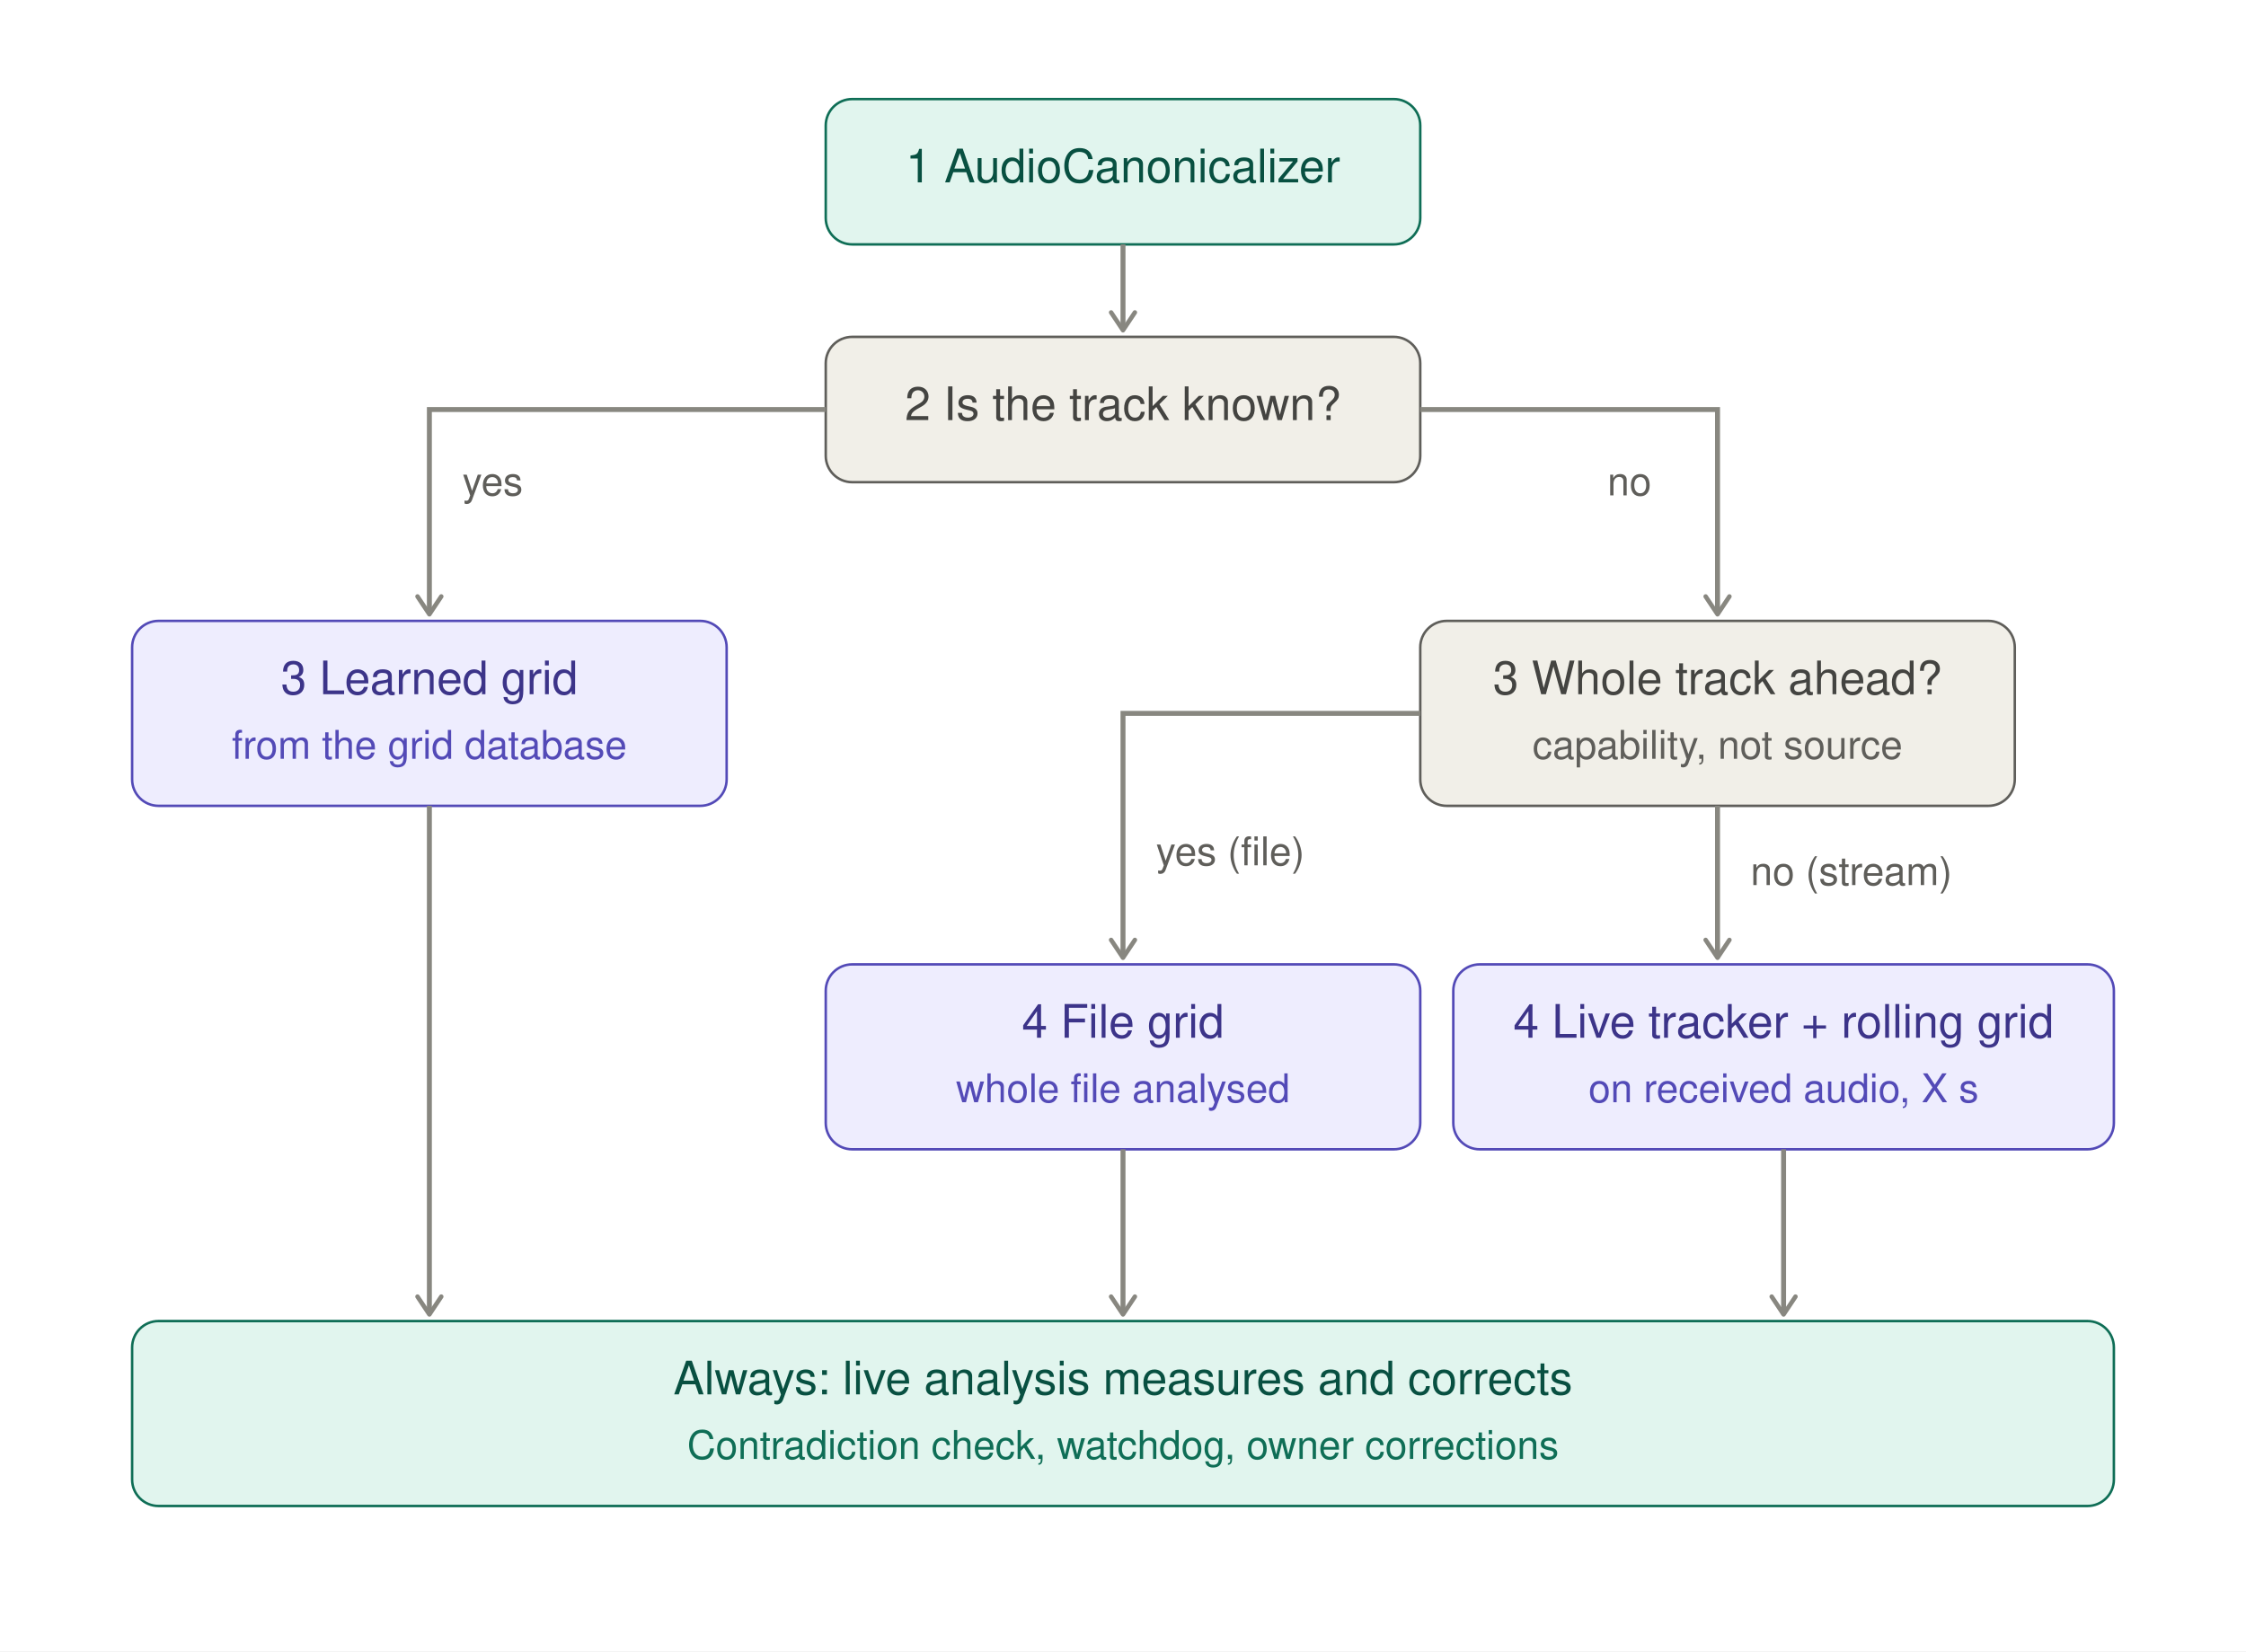
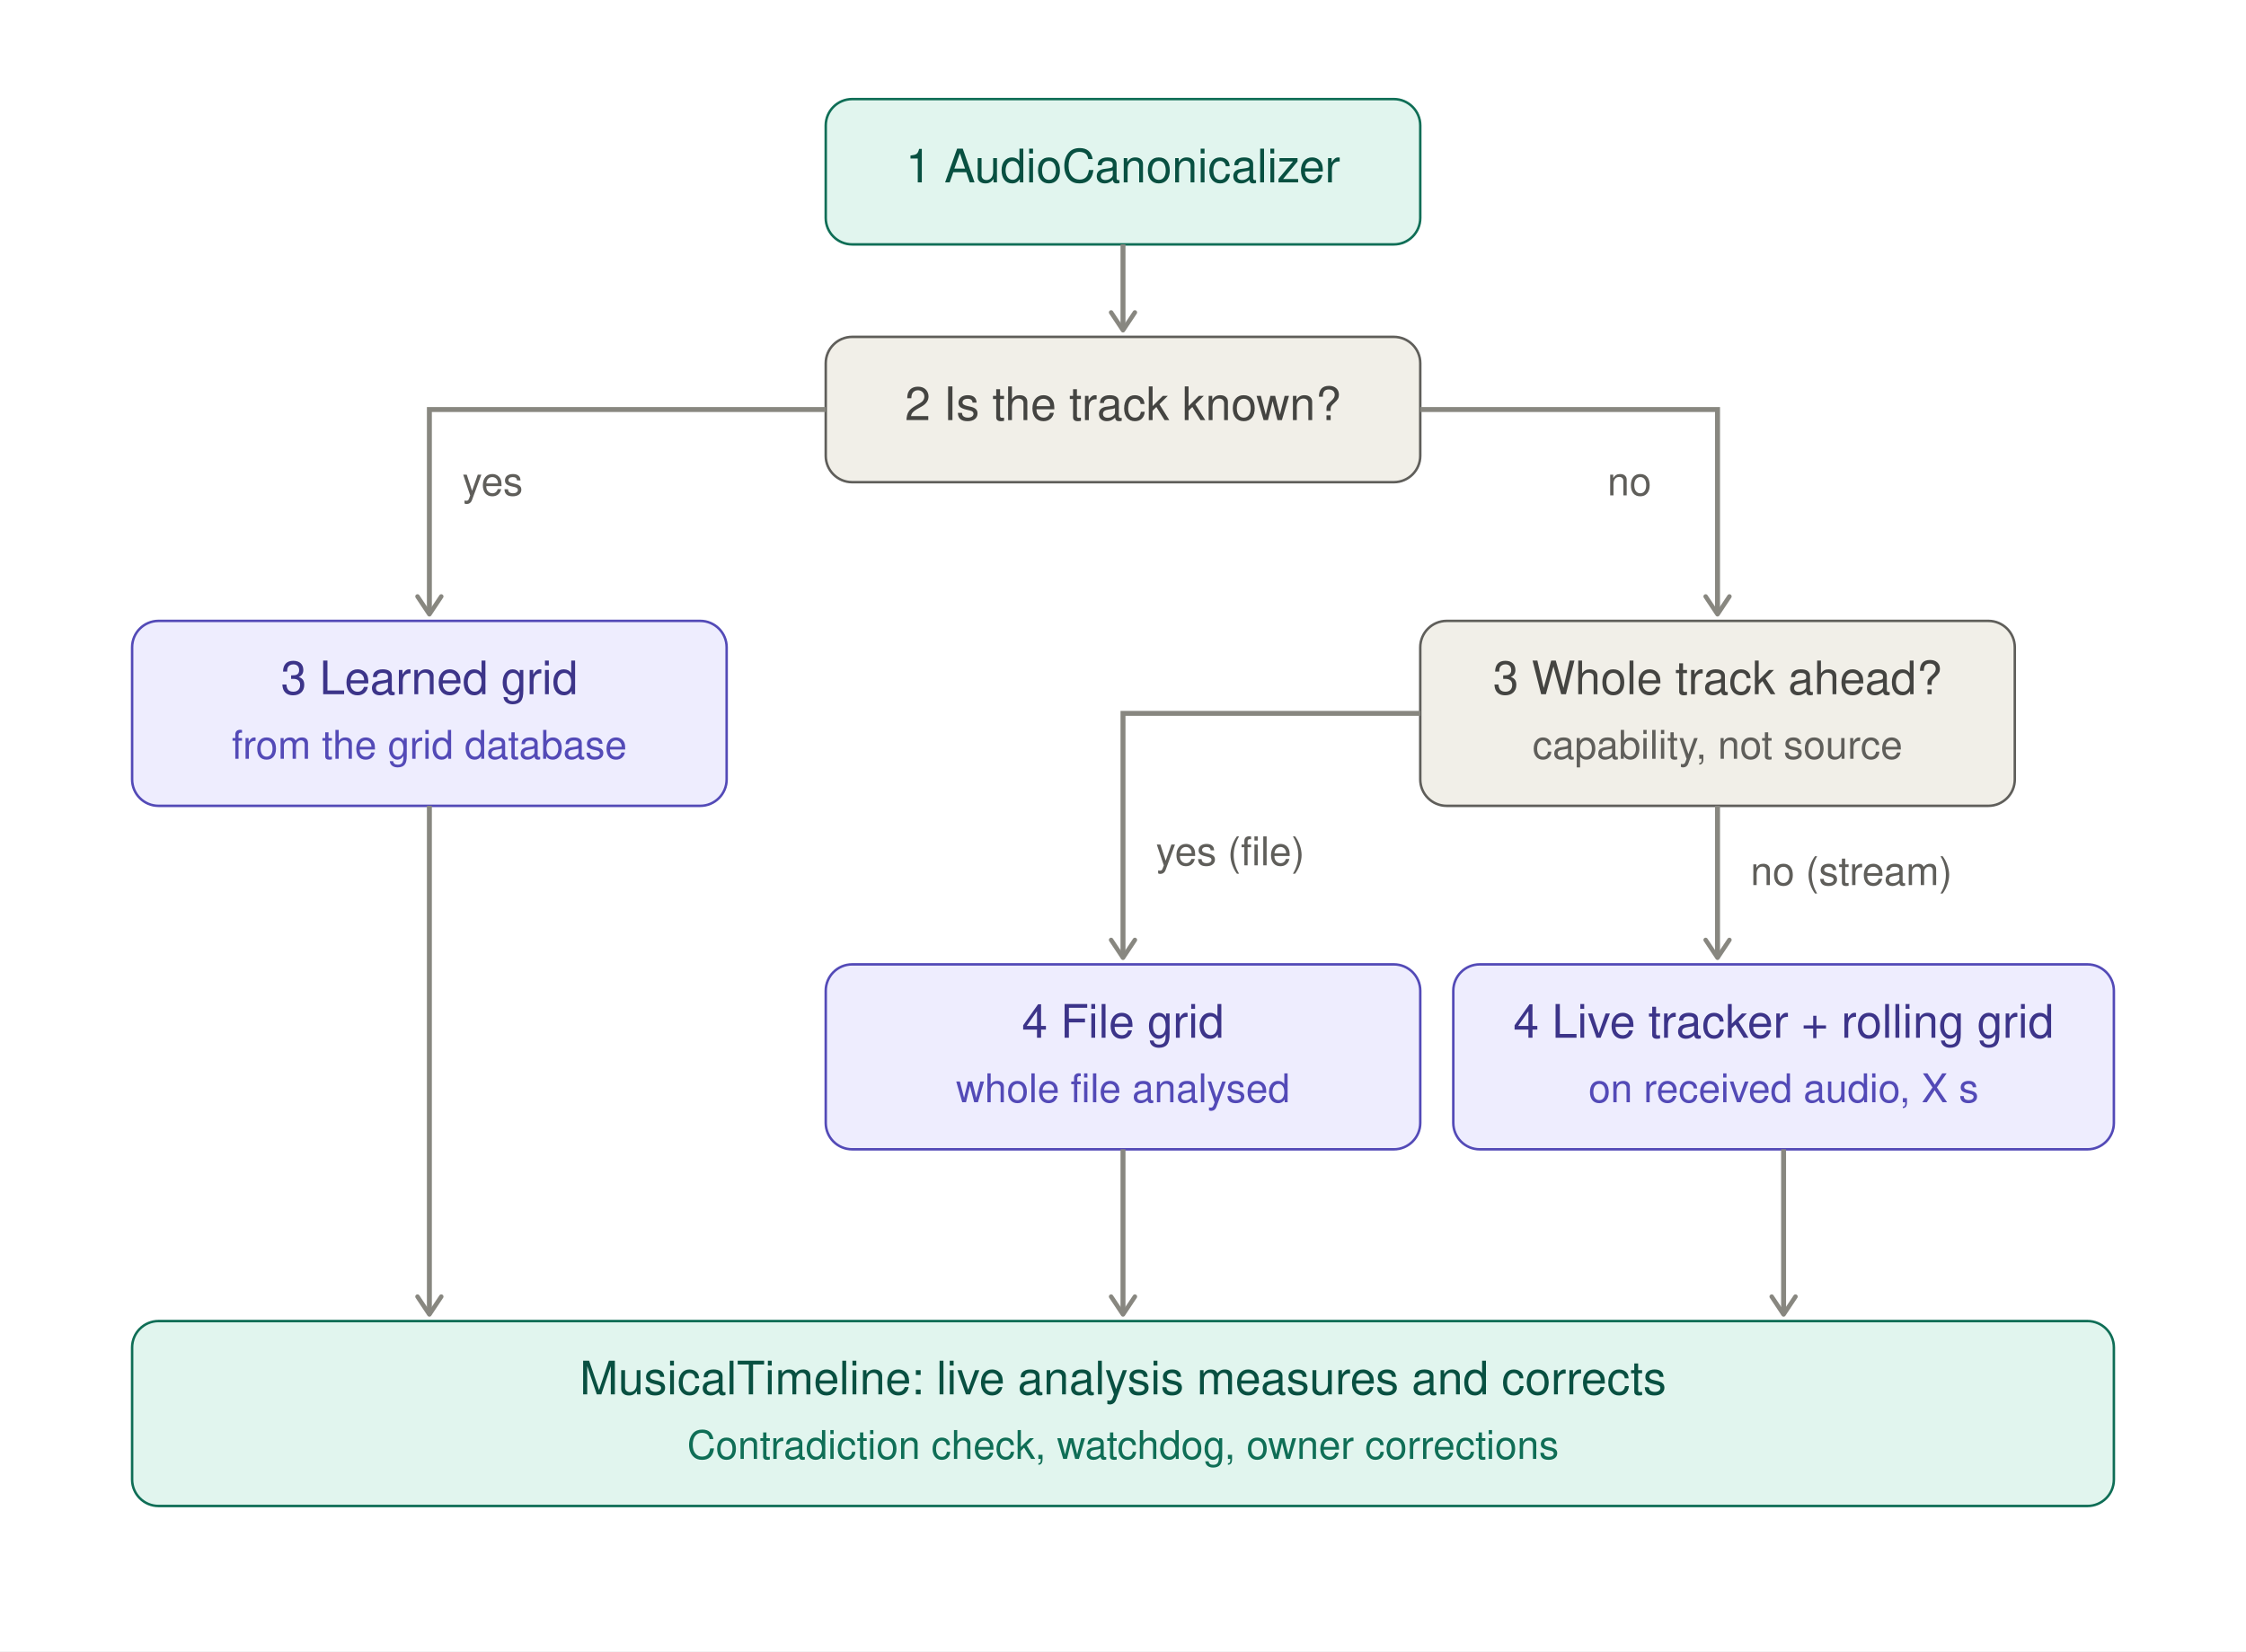
<svg xmlns="http://www.w3.org/2000/svg" width="680" height="500" viewBox="0 0 680 500" role="img">
  <rect width="680" height="500" fill="#FFFFFF" />
  <defs>
    <marker id="arrow" viewBox="0 0 10 10" refX="8" refY="5" markerWidth="6" markerHeight="6" orient="auto-start-reverse">
      <path d="M2 1L8 5L2 9" fill="none" stroke="context-stroke" stroke-width="1.5" stroke-linecap="round" stroke-linejoin="round" />
    </marker>
  </defs>
  <rect x="250" y="30" width="180" height="44" rx="8" fill="#E1F5EE" stroke="#0F6E56" stroke-width="0.75" />
  <text x="340.0" y="52.0" text-anchor="middle" dominant-baseline="central" font-size="14" font-weight="500" fill="#085041" font-family="-apple-system,Segoe UI,Helvetica,Arial,sans-serif">1  AudioCanonicalizer</text>
  <path d="M340 74 L340 100" fill="none" stroke="#888780" stroke-width="1.5" marker-end="url(#arrow)" />
  <rect x="250" y="102" width="180" height="44" rx="8" fill="#F1EFE8" stroke="#5F5E5A" stroke-width="0.75" />
  <text x="340.0" y="124.0" text-anchor="middle" dominant-baseline="central" font-size="14" font-weight="500" fill="#444441" font-family="-apple-system,Segoe UI,Helvetica,Arial,sans-serif">2  Is the track known?</text>
  <path d="M250 124 L130 124 L130 186" fill="none" stroke="#888780" stroke-width="1.5" marker-end="url(#arrow)" />
  <text x="140" y="150" text-anchor="start" font-size="12" fill="#5F5E5A" font-family="-apple-system,Segoe UI,Helvetica,Arial,sans-serif">yes</text>
  <path d="M430 124 L520 124 L520 186" fill="none" stroke="#888780" stroke-width="1.5" marker-end="url(#arrow)" />
  <text x="500" y="150" text-anchor="end" font-size="12" fill="#5F5E5A" font-family="-apple-system,Segoe UI,Helvetica,Arial,sans-serif">no</text>
  <rect x="40" y="188" width="180" height="56" rx="8" fill="#EEEDFE" stroke="#534AB7" stroke-width="0.75" />
  <text x="130.0" y="207.0" text-anchor="middle" dominant-baseline="central" font-size="14" font-weight="500" fill="#3C3489" font-family="-apple-system,Segoe UI,Helvetica,Arial,sans-serif">3  Learned grid</text>
  <text x="130.0" y="227.0" text-anchor="middle" dominant-baseline="central" font-size="12" fill="#534AB7" font-family="-apple-system,Segoe UI,Helvetica,Arial,sans-serif">from the grid database</text>
  <rect x="430" y="188" width="180" height="56" rx="8" fill="#F1EFE8" stroke="#5F5E5A" stroke-width="0.75" />
  <text x="520.0" y="207.0" text-anchor="middle" dominant-baseline="central" font-size="14" font-weight="500" fill="#444441" font-family="-apple-system,Segoe UI,Helvetica,Arial,sans-serif">3  Whole track ahead?</text>
  <text x="520.0" y="227.0" text-anchor="middle" dominant-baseline="central" font-size="12" fill="#5F5E5A" font-family="-apple-system,Segoe UI,Helvetica,Arial,sans-serif">capability, not source</text>
  <path d="M430 216 L340 216 L340 290" fill="none" stroke="#888780" stroke-width="1.5" marker-end="url(#arrow)" />
  <text x="350" y="262" text-anchor="start" font-size="12" fill="#5F5E5A" font-family="-apple-system,Segoe UI,Helvetica,Arial,sans-serif">yes (file)</text>
  <path d="M520 244 L520 290" fill="none" stroke="#888780" stroke-width="1.5" marker-end="url(#arrow)" />
  <text x="530" y="268" text-anchor="start" font-size="12" fill="#5F5E5A" font-family="-apple-system,Segoe UI,Helvetica,Arial,sans-serif">no (stream)</text>
  <rect x="250" y="292" width="180" height="56" rx="8" fill="#EEEDFE" stroke="#534AB7" stroke-width="0.75" />
  <text x="340.0" y="311.0" text-anchor="middle" dominant-baseline="central" font-size="14" font-weight="500" fill="#3C3489" font-family="-apple-system,Segoe UI,Helvetica,Arial,sans-serif">4  File grid</text>
  <text x="340.0" y="331.0" text-anchor="middle" dominant-baseline="central" font-size="12" fill="#534AB7" font-family="-apple-system,Segoe UI,Helvetica,Arial,sans-serif">whole file analysed</text>
  <rect x="440" y="292" width="200" height="56" rx="8" fill="#EEEDFE" stroke="#534AB7" stroke-width="0.75" />
  <text x="540.0" y="311.0" text-anchor="middle" dominant-baseline="central" font-size="14" font-weight="500" fill="#3C3489" font-family="-apple-system,Segoe UI,Helvetica,Arial,sans-serif">4  Live tracker + rolling grid</text>
  <text x="540.0" y="331.0" text-anchor="middle" dominant-baseline="central" font-size="12" fill="#534AB7" font-family="-apple-system,Segoe UI,Helvetica,Arial,sans-serif">on received audio, X s</text>
  <rect x="40" y="400" width="600" height="56" rx="8" fill="#E1F5EE" stroke="#0F6E56" stroke-width="0.75" />
-   <text x="340.0" y="419.0" text-anchor="middle" dominant-baseline="central" font-size="14" font-weight="500" fill="#085041" font-family="-apple-system,Segoe UI,Helvetica,Arial,sans-serif">Always: live analysis measures and corrects</text>
+   <text x="340.0" y="419.0" text-anchor="middle" dominant-baseline="central" font-size="14" font-weight="500" fill="#085041" font-family="-apple-system,Segoe UI,Helvetica,Arial,sans-serif">MusicalTimeline: live analysis measures and corrects</text>
  <text x="340.0" y="439.0" text-anchor="middle" dominant-baseline="central" font-size="12" fill="#0F6E56" font-family="-apple-system,Segoe UI,Helvetica,Arial,sans-serif">Contradiction check, watchdog, owner corrections</text>
  <path d="M130 244 L130 398" fill="none" stroke="#888780" stroke-width="1.5" marker-end="url(#arrow)" />
  <path d="M340 348 L340 398" fill="none" stroke="#888780" stroke-width="1.5" marker-end="url(#arrow)" />
  <path d="M540 348 L540 398" fill="none" stroke="#888780" stroke-width="1.5" marker-end="url(#arrow)" />
</svg>
